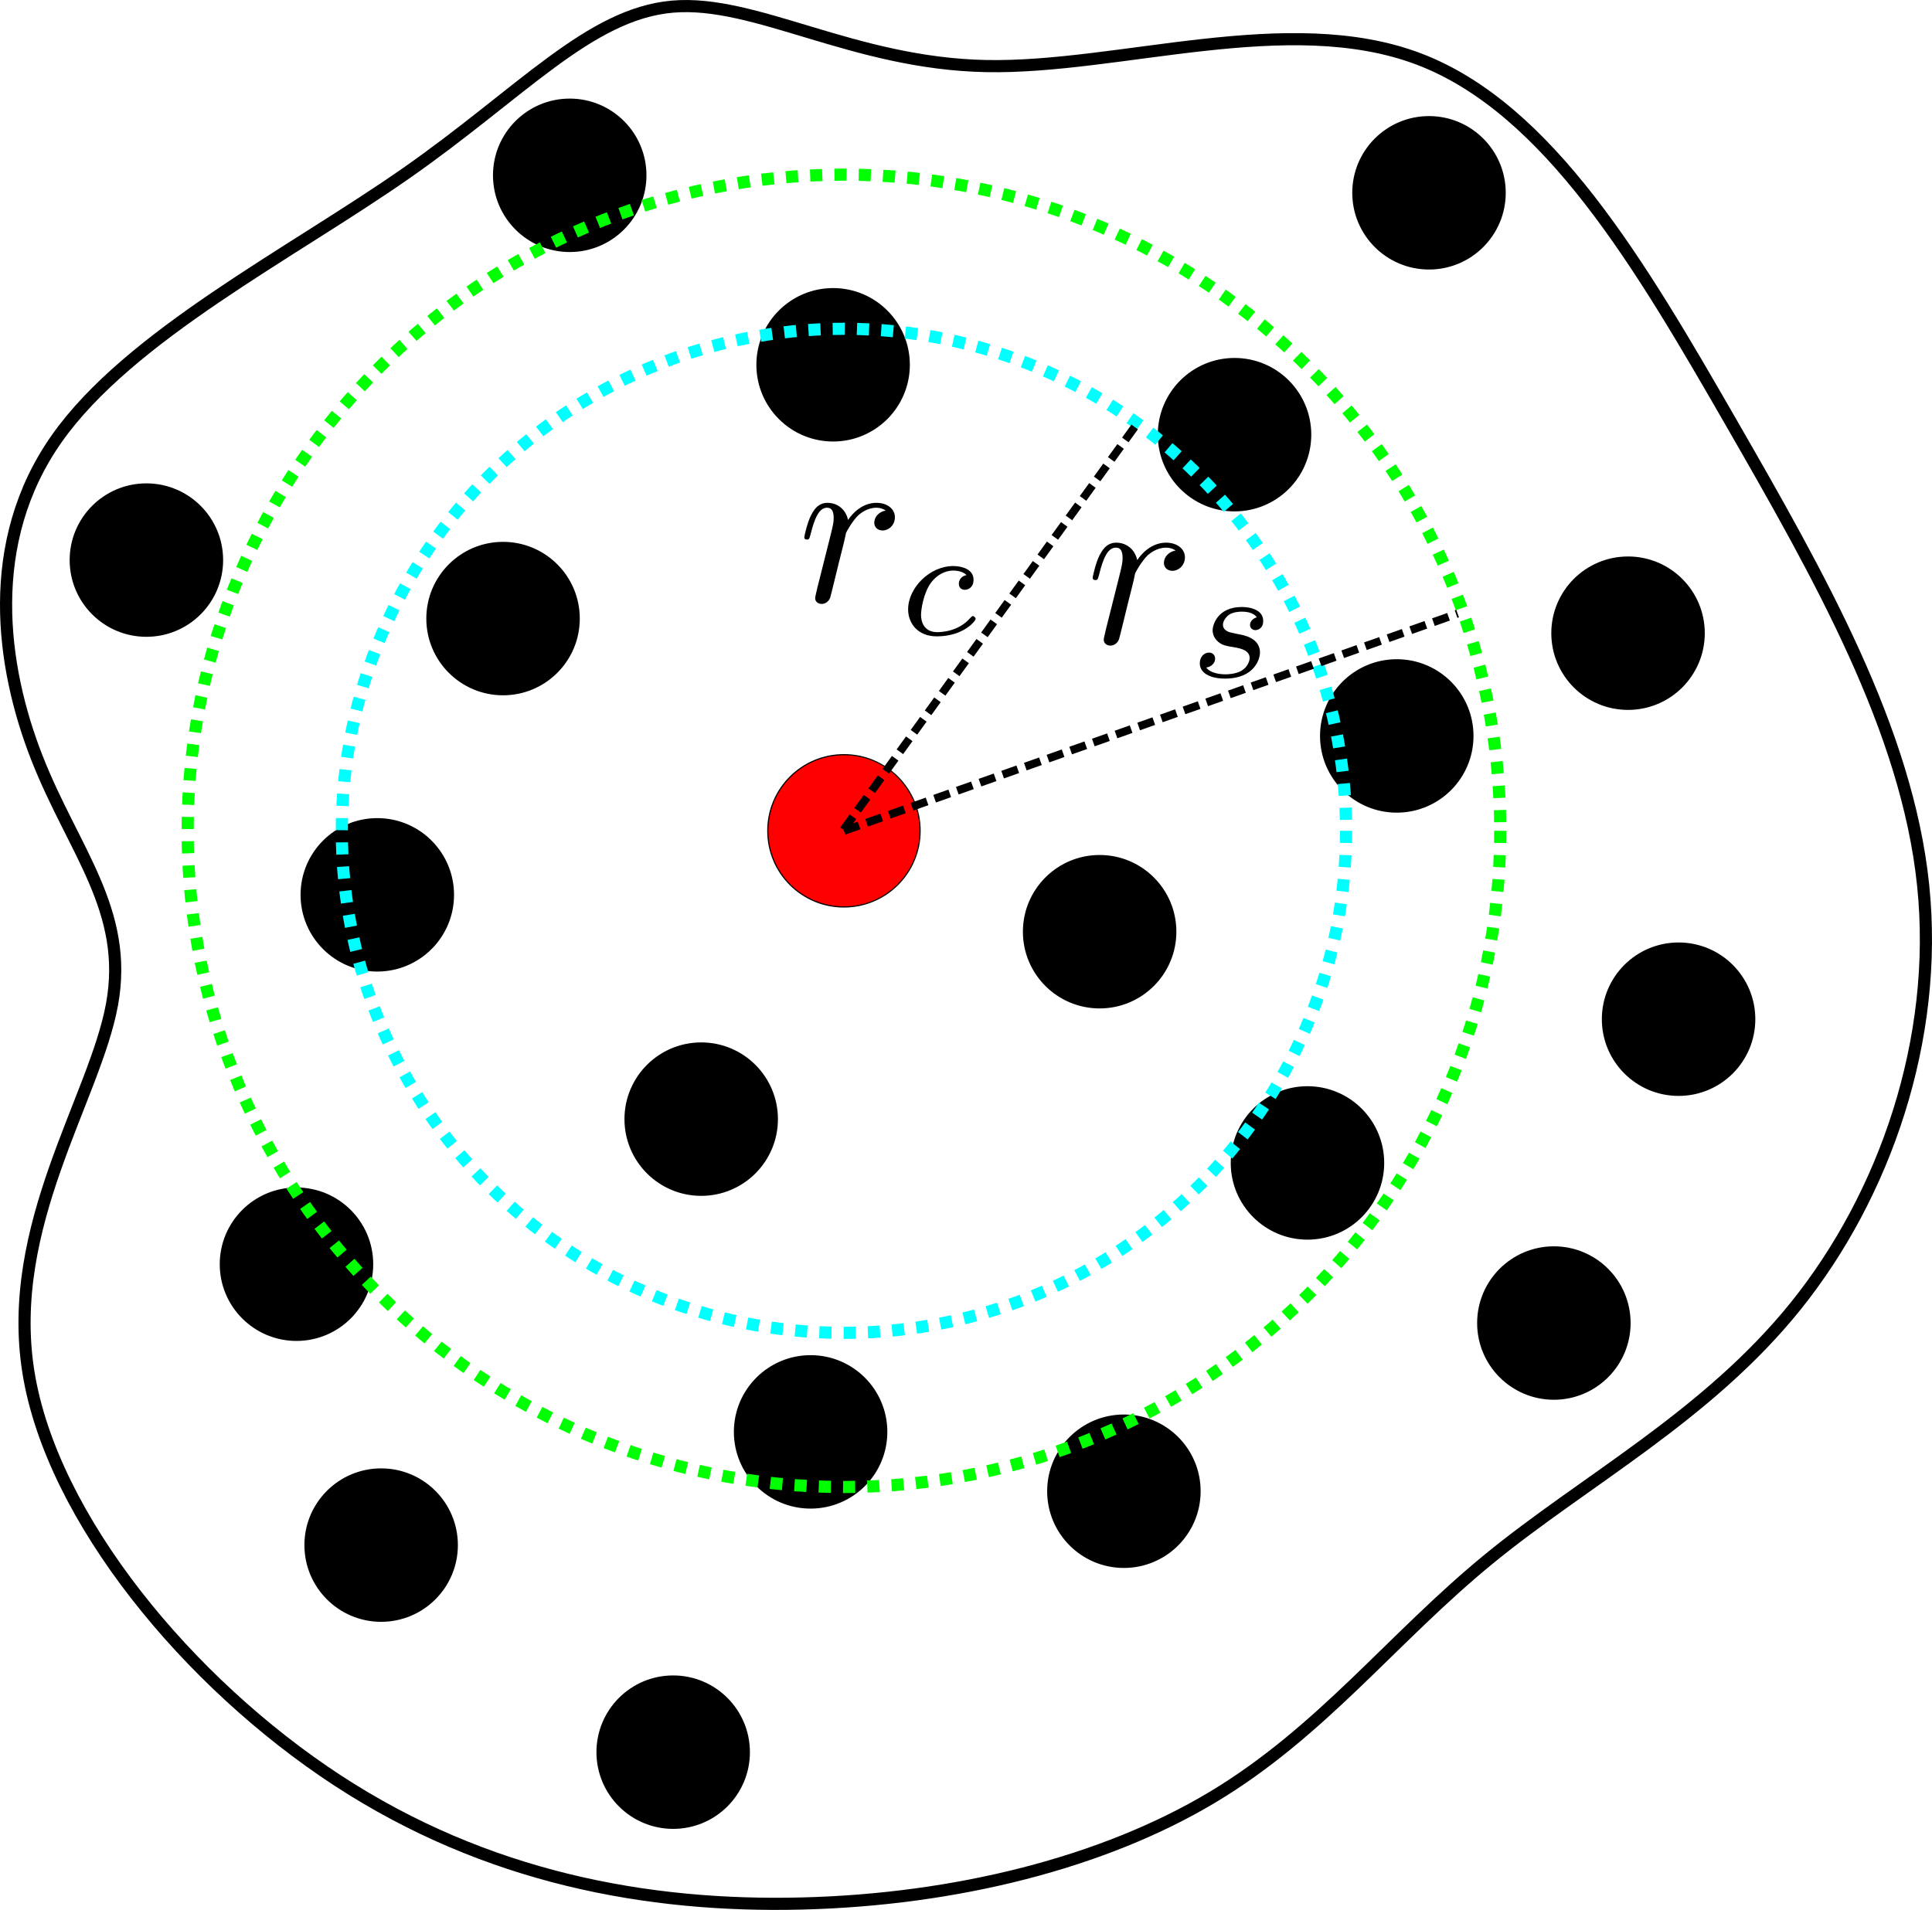
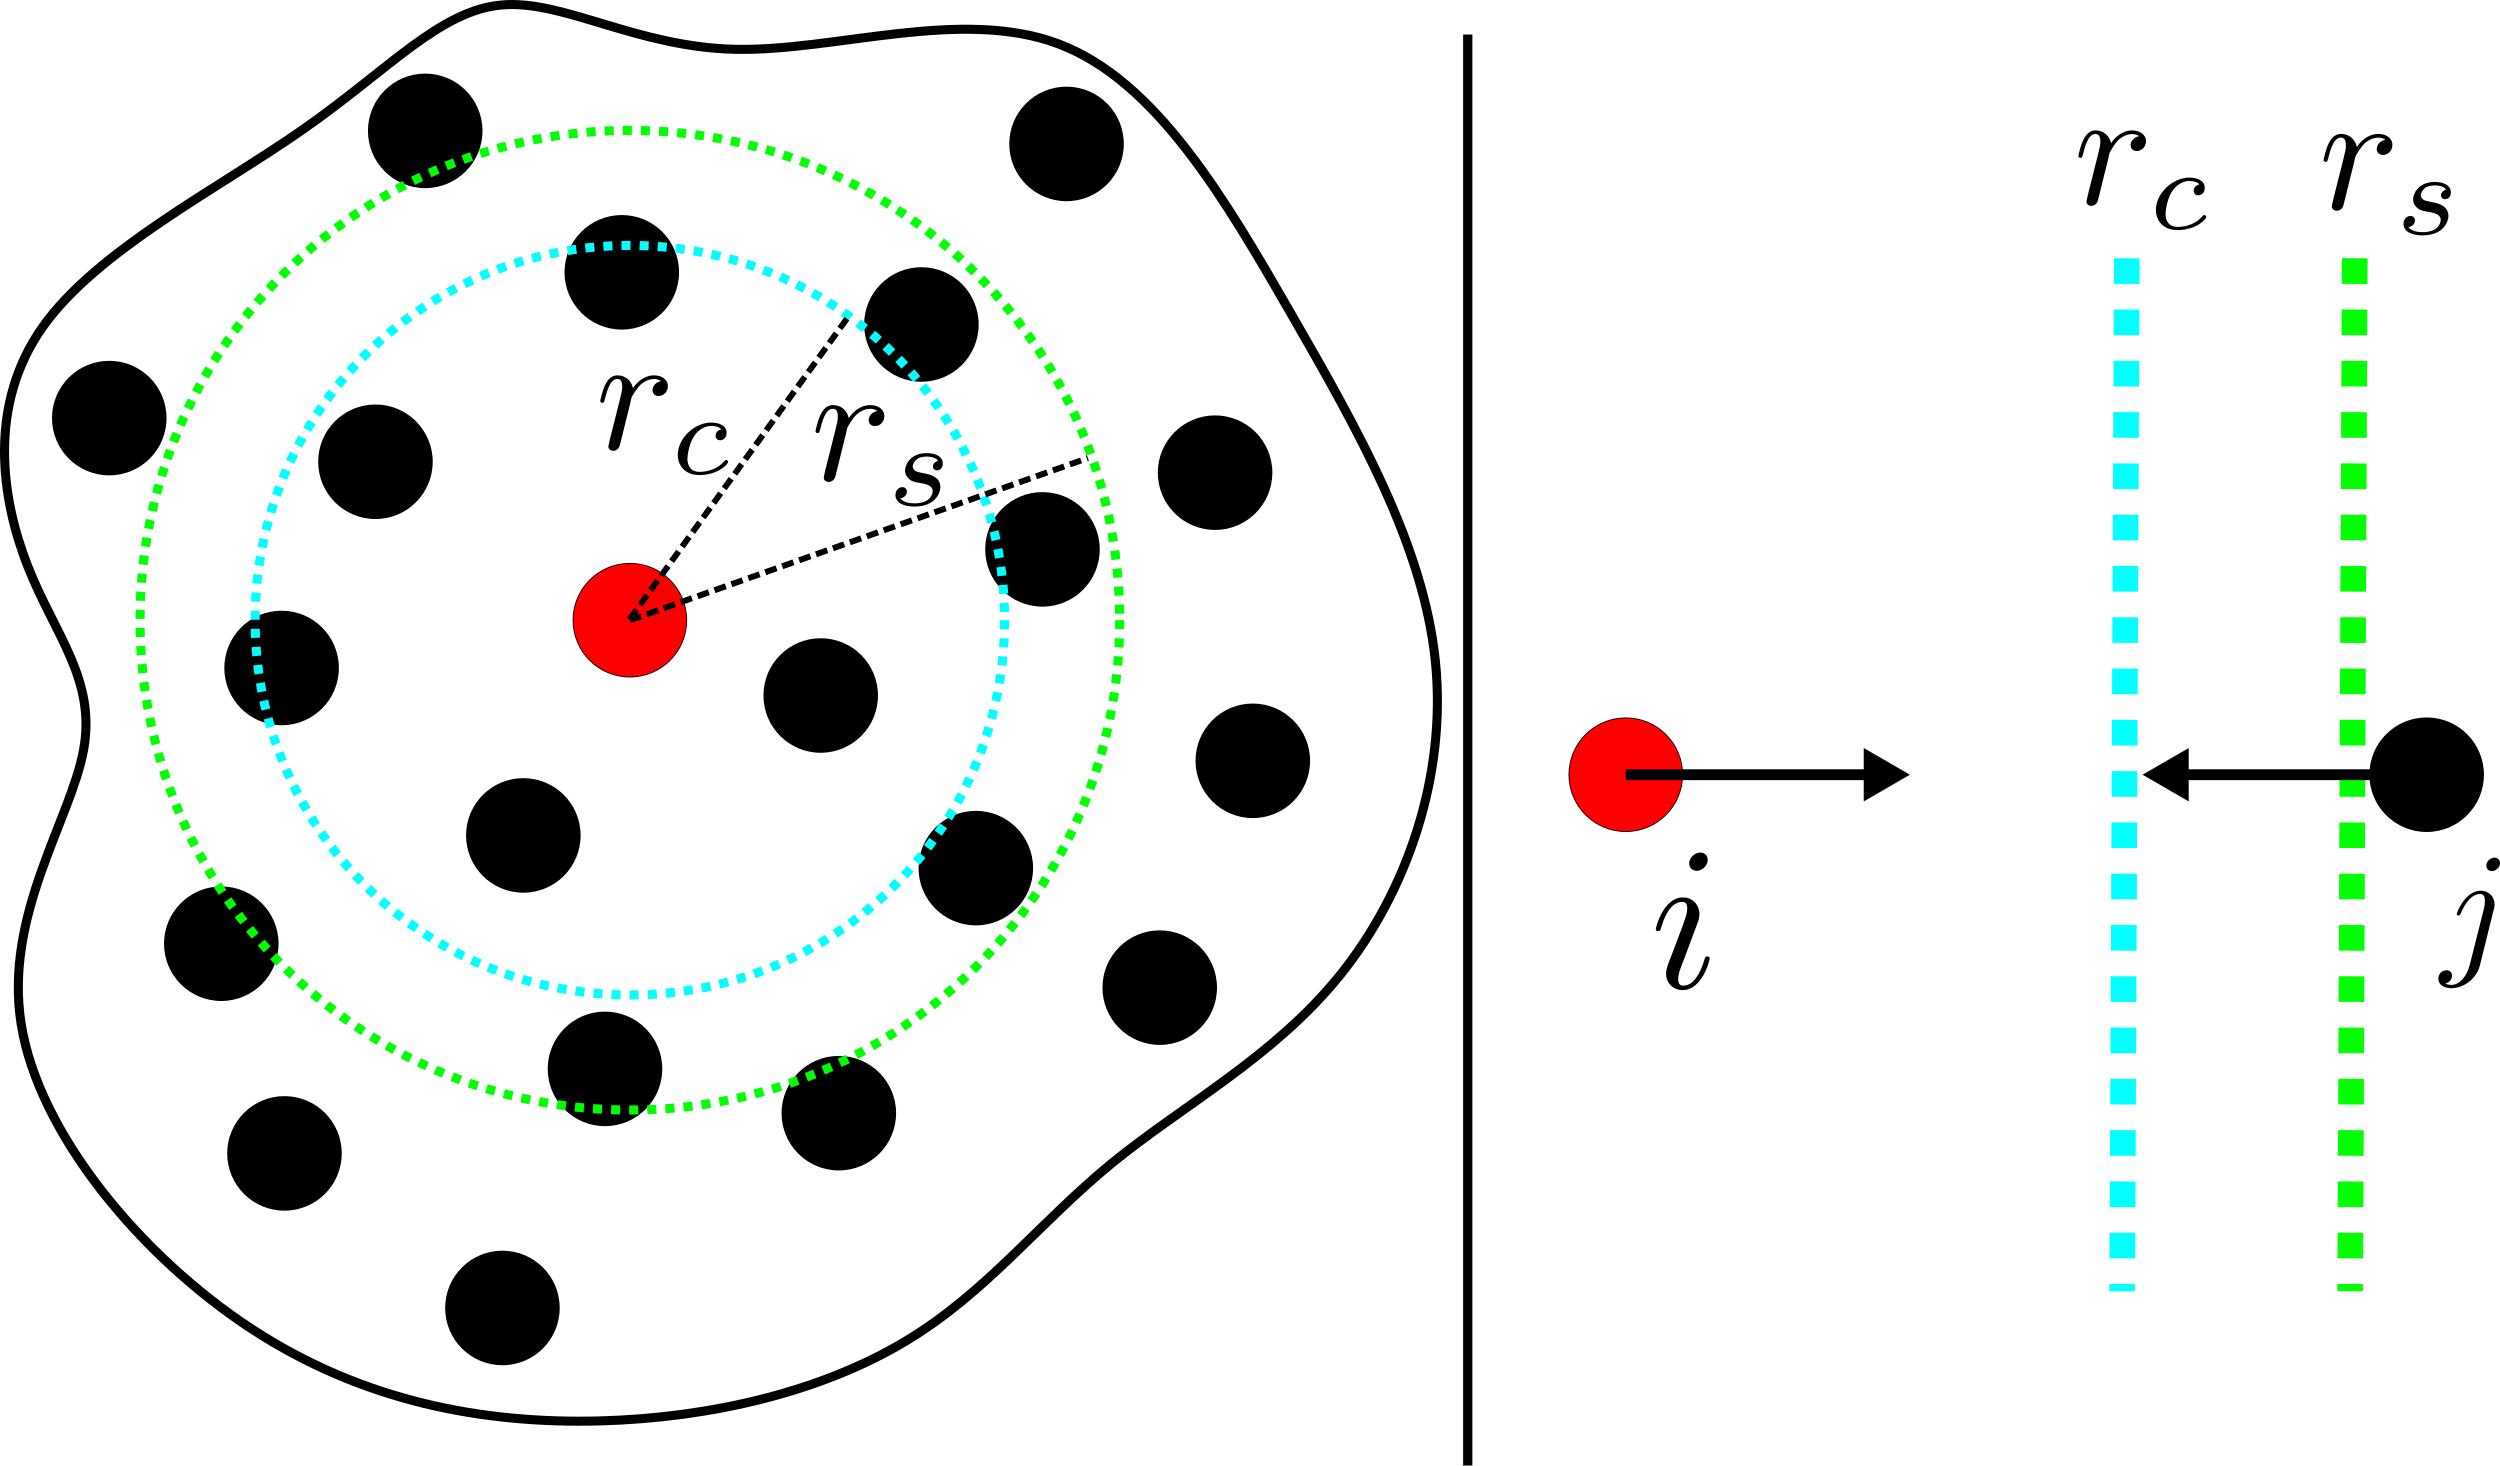
- <svg xmlns="http://www.w3.org/2000/svg" xmlns:xlink="http://www.w3.org/1999/xlink" width="843.44mm" height="833.952mm" viewBox="0 0 843.44 833.952" version="1.1" id="svg5">
+ <svg xmlns="http://www.w3.org/2000/svg" xmlns:xlink="http://www.w3.org/1999/xlink" width="1462.336mm" height="857.219mm" viewBox="0 0 1462.336 857.219" version="1.1" id="svg5">
  <defs id="defs2">
+     <marker style="overflow:visible" id="TriangleOutM" refX="0" refY="0" orient="auto">
+       <path transform="scale(0.4)" style="fill:context-stroke;fill-rule:evenodd;stroke:context-stroke;stroke-width:1pt" d="M 5.77,0 -2.88,5 V -5 Z" id="path20178" />
+     </marker>
    <g id="g1957">
      <symbol overflow="visible" id="symbol1357">
        <path style="stroke:none" d="" id="path7591" />
      </symbol>
      <symbol overflow="visible" id="symbol5509">
        <path style="stroke:none" d="m 0.875,-0.594 c -0.031,0.156 -0.094,0.391 -0.094,0.438 0,0.172 0.141,0.266 0.297,0.266 0.125,0 0.297,-0.078 0.375,-0.281 C 1.469,-0.203 1.797,-1.562 1.844,-1.75 c 0.078,-0.328 0.266,-1.016 0.312,-1.297 0.047,-0.125 0.328,-0.594 0.562,-0.812 0.078,-0.062 0.375,-0.328 0.797,-0.328 0.266,0 0.406,0.125 0.422,0.125 -0.297,0.047 -0.516,0.281 -0.516,0.547 0,0.156 0.109,0.344 0.375,0.344 0.266,0 0.547,-0.234 0.547,-0.594 0,-0.344 -0.312,-0.641 -0.828,-0.641 C 2.875,-4.406 2.438,-3.922 2.25,-3.641 2.156,-4.094 1.797,-4.406 1.328,-4.406 0.875,-4.406 0.688,-4.016 0.594,-3.844 0.422,-3.5 0.297,-2.906 0.297,-2.875 c 0,0.109 0.094,0.109 0.109,0.109 0.109,0 0.109,-0.016 0.172,-0.234 0.172,-0.703 0.375,-1.188 0.734,-1.188 0.156,0 0.297,0.078 0.297,0.453 0,0.219 -0.031,0.328 -0.156,0.844 z m 0,0" id="path4615" />
      </symbol>
      <symbol overflow="visible" id="symbol4469">
        <path style="stroke:none" d="" id="path2769" />
      </symbol>
      <symbol overflow="visible" id="symbol7273">
        <path style="stroke:none" d="m 3.047,-2.672 c -0.25,0.047 -0.344,0.234 -0.344,0.391 0,0.188 0.141,0.266 0.266,0.266 0.156,0 0.391,-0.109 0.391,-0.453 0,-0.469 -0.531,-0.609 -0.906,-0.609 -1.047,0 -2.016,0.969 -2.016,1.938 0,0.594 0.406,1.203 1.281,1.203 1.188,0 1.734,-0.688 1.734,-0.781 0,-0.047 -0.062,-0.125 -0.125,-0.125 -0.031,0 -0.047,0.016 -0.109,0.078 C 2.672,-0.125 1.859,-0.125 1.734,-0.125 c -0.5,0 -0.719,-0.344 -0.719,-0.781 0,-0.188 0.094,-0.953 0.453,-1.438 0.266,-0.344 0.625,-0.531 0.984,-0.531 0.094,0 0.422,0.016 0.594,0.203 z m 0,0" id="path9772" />
      </symbol>
      <symbol overflow="visible" id="symbol7310">
        <path style="stroke:none" d="M 2.953,-1.125 C 2.906,-0.984 2.844,-0.719 2.844,-0.719 2.703,-0.5 2.422,-0.125 2,-0.125 c -0.484,0 -0.484,-0.453 -0.484,-0.578 0,-0.406 0.188,-0.906 0.391,-1.422 C 1.953,-2.266 2,-2.359 2,-2.469 2,-2.844 1.688,-3.078 1.344,-3.078 0.641,-3.078 0.328,-2.125 0.328,-2 c 0,0.078 0.094,0.078 0.125,0.078 0.094,0 0.094,-0.031 0.125,-0.109 0.156,-0.562 0.469,-0.844 0.734,-0.844 0.125,0 0.172,0.078 0.172,0.234 0,0.172 -0.047,0.312 -0.125,0.469 -0.375,0.969 -0.375,1.172 -0.375,1.359 0,0.109 0,0.438 0.266,0.656 0.203,0.172 0.469,0.219 0.719,0.219 0.438,0 0.672,-0.234 0.906,-0.453 C 3.031,0.062 3.484,0.062 3.578,0.062 3.812,0.062 4,-0.062 4.125,-0.297 4.281,-0.578 4.375,-0.969 4.375,-1 c 0,-0.094 -0.094,-0.094 -0.109,-0.094 -0.109,0 -0.109,0.031 -0.156,0.219 -0.094,0.328 -0.219,0.75 -0.516,0.75 -0.172,0 -0.234,-0.156 -0.234,-0.344 0,-0.109 0.062,-0.375 0.109,-0.547 0.047,-0.188 0.125,-0.469 0.156,-0.625 l 0.156,-0.625 C 3.828,-2.438 3.906,-2.75 3.906,-2.781 3.906,-2.922 3.797,-3 3.672,-3 c -0.25,0 -0.312,0.203 -0.359,0.422 z m 0,0" id="path4480" />
      </symbol>
      <symbol overflow="visible" id="symbol4499">
        <path style="stroke:none" d="m 1.719,-2.75 h 0.703 c 0.141,0 0.219,0 0.219,-0.156 C 2.641,-3 2.562,-3 2.438,-3 H 1.781 l 0.25,-1.031 C 2.047,-4.062 2.062,-4.109 2.062,-4.125 c 0,-0.141 -0.109,-0.234 -0.25,-0.234 -0.172,0 -0.266,0.125 -0.328,0.297 C 1.438,-3.875 1.531,-4.219 1.219,-3 H 0.516 c -0.125,0 -0.219,0 -0.219,0.156 C 0.297,-2.75 0.375,-2.75 0.5,-2.75 H 1.156 L 0.75,-1.109 C 0.703,-0.938 0.641,-0.688 0.641,-0.594 c 0,0.406 0.359,0.656 0.75,0.656 0.781,0 1.219,-0.969 1.219,-1.062 0,-0.094 -0.094,-0.094 -0.109,-0.094 -0.094,0 -0.094,0.016 -0.156,0.141 -0.188,0.438 -0.547,0.828 -0.922,0.828 -0.156,0 -0.25,-0.094 -0.25,-0.344 0,-0.062 0.031,-0.219 0.047,-0.281 z m 0,0" id="path7907" />
      </symbol>
    </g>
    <g id="g4888">
      <symbol overflow="visible" id="symbol6498">
        <path style="stroke:none" d="" id="path738" />
      </symbol>
      <symbol overflow="visible" id="symbol5895">
        <path style="stroke:none" d="m 0.875,-0.594 c -0.031,0.156 -0.094,0.391 -0.094,0.438 0,0.172 0.141,0.266 0.297,0.266 0.125,0 0.297,-0.078 0.375,-0.281 C 1.469,-0.203 1.797,-1.562 1.844,-1.75 c 0.078,-0.328 0.266,-1.016 0.312,-1.297 0.047,-0.125 0.328,-0.594 0.562,-0.812 0.078,-0.062 0.375,-0.328 0.797,-0.328 0.266,0 0.406,0.125 0.422,0.125 -0.297,0.047 -0.516,0.281 -0.516,0.547 0,0.156 0.109,0.344 0.375,0.344 0.266,0 0.547,-0.234 0.547,-0.594 0,-0.344 -0.312,-0.641 -0.828,-0.641 C 2.875,-4.406 2.438,-3.922 2.25,-3.641 2.156,-4.094 1.797,-4.406 1.328,-4.406 0.875,-4.406 0.688,-4.016 0.594,-3.844 0.422,-3.5 0.297,-2.906 0.297,-2.875 c 0,0.109 0.094,0.109 0.109,0.109 0.109,0 0.109,-0.016 0.172,-0.234 0.172,-0.703 0.375,-1.188 0.734,-1.188 0.156,0 0.297,0.078 0.297,0.453 0,0.219 -0.031,0.328 -0.156,0.844 z m 0,0" id="path6988" />
      </symbol>
      <symbol overflow="visible" id="symbol6311">
        <path style="stroke:none" d="" id="path5696" />
      </symbol>
      <symbol overflow="visible" id="symbol1459">
        <path style="stroke:none" d="m 3,-2.625 c -0.172,0.047 -0.297,0.188 -0.297,0.328 0,0.172 0.141,0.234 0.234,0.234 0.078,0 0.344,-0.047 0.344,-0.406 0,-0.453 -0.5,-0.609 -0.938,-0.609 -1.078,0 -1.281,0.812 -1.281,1.016 0,0.266 0.156,0.438 0.25,0.516 0.172,0.141 0.297,0.172 0.781,0.25 0.156,0.031 0.594,0.109 0.594,0.453 0,0.125 -0.078,0.391 -0.359,0.562 C 2.047,-0.125 1.703,-0.125 1.625,-0.125 1.344,-0.125 0.953,-0.188 0.781,-0.422 1.016,-0.453 1.172,-0.625 1.172,-0.812 c 0,-0.172 -0.125,-0.266 -0.266,-0.266 -0.203,0 -0.406,0.172 -0.406,0.469 0,0.422 0.438,0.672 1.109,0.672 1.297,0 1.531,-0.875 1.531,-1.141 0,-0.641 -0.703,-0.766 -0.969,-0.812 -0.062,-0.016 -0.234,-0.047 -0.281,-0.062 -0.25,-0.047 -0.375,-0.188 -0.375,-0.344 0,-0.156 0.125,-0.344 0.281,-0.453 0.188,-0.109 0.422,-0.125 0.547,-0.125 0.141,0 0.5,0.016 0.656,0.25 z m 0,0" id="path5231" />
      </symbol>
    </g>
+     <marker style="overflow:visible" id="TriangleOutM-5" refX="0" refY="0" orient="auto">
+       <path transform="scale(0.4)" style="fill:context-stroke;fill-rule:evenodd;stroke:context-stroke;stroke-width:1pt" d="M 5.77,0 -2.88,5 V -5 Z" id="path20178-3" />
+     </marker>
+     <g id="g6523">
+       <symbol overflow="visible" id="symbol9513">
+         <path style="stroke:none" d="" id="path9221" />
+       </symbol>
+       <symbol overflow="visible" id="symbol7662">
+         <path style="stroke:none" d="m 2.828,-6.234 c 0,-0.203 -0.141,-0.359 -0.359,-0.359 -0.281,0 -0.547,0.266 -0.547,0.531 0,0.188 0.141,0.359 0.375,0.359 0.234,0 0.531,-0.234 0.531,-0.531 z m -0.75,3.75 c 0.109,-0.281 0.109,-0.312 0.219,-0.578 0.078,-0.203 0.125,-0.344 0.125,-0.531 0,-0.438 -0.312,-0.812 -0.812,-0.812 -0.938,0 -1.312,1.453 -1.312,1.531 0,0.109 0.094,0.109 0.109,0.109 0.109,0 0.109,-0.031 0.156,-0.188 0.281,-0.938 0.672,-1.234 1.016,-1.234 0.078,0 0.25,0 0.25,0.312 0,0.219 -0.078,0.422 -0.109,0.531 -0.078,0.25 -0.531,1.406 -0.688,1.844 -0.109,0.25 -0.234,0.578 -0.234,0.797 0,0.469 0.344,0.812 0.812,0.812 0.938,0 1.312,-1.438 1.312,-1.531 0,-0.109 -0.094,-0.109 -0.125,-0.109 -0.094,0 -0.094,0.031 -0.141,0.188 -0.188,0.625 -0.516,1.234 -1.016,1.234 -0.172,0 -0.25,-0.094 -0.25,-0.328 0,-0.25 0.062,-0.391 0.297,-1 z m 0,0" id="path2511" />
+       </symbol>
+     </g>
+     <g id="g2300">
+       <symbol overflow="visible" id="symbol3478">
+         <path style="stroke:none" d="" id="path7417" />
+       </symbol>
+       <symbol overflow="visible" id="symbol3013">
+         <path style="stroke:none" d="m 3.953,-6.234 c 0,-0.188 -0.141,-0.359 -0.375,-0.359 -0.234,0 -0.531,0.234 -0.531,0.531 0,0.203 0.141,0.359 0.375,0.359 0.266,0 0.531,-0.266 0.531,-0.531 z m -2,6.734 c -0.188,0.75 -0.672,1.328 -1.219,1.328 -0.062,0 -0.219,0 -0.391,-0.094 0.297,-0.062 0.438,-0.328 0.438,-0.531 0,-0.156 -0.109,-0.344 -0.375,-0.344 -0.25,0 -0.531,0.203 -0.531,0.562 0,0.406 0.391,0.625 0.875,0.625 0.703,0 1.625,-0.531 1.875,-1.516 L 3.531,-3.125 c 0.062,-0.188 0.062,-0.328 0.062,-0.359 0,-0.578 -0.422,-0.922 -0.922,-0.922 -1.016,0 -1.578,1.453 -1.578,1.531 0,0.109 0.094,0.109 0.109,0.109 0.094,0 0.109,-0.016 0.188,-0.203 0.25,-0.609 0.703,-1.219 1.25,-1.219 0.141,0 0.312,0.047 0.312,0.453 0,0.234 -0.016,0.344 -0.062,0.516 z m 0,0" id="path4544" />
+       </symbol>
+     </g>
+     <g id="g3974">
+       <symbol overflow="visible" id="symbol929">
+         <path style="stroke:none" d="" id="path5505" />
+       </symbol>
+       <symbol overflow="visible" id="symbol6890">
+         <path style="stroke:none" d="m 0.875,-0.594 c -0.031,0.156 -0.094,0.391 -0.094,0.438 0,0.172 0.141,0.266 0.297,0.266 0.125,0 0.297,-0.078 0.375,-0.281 C 1.469,-0.203 1.797,-1.562 1.844,-1.75 c 0.078,-0.328 0.266,-1.016 0.312,-1.297 0.047,-0.125 0.328,-0.594 0.562,-0.812 0.078,-0.062 0.375,-0.328 0.797,-0.328 0.266,0 0.406,0.125 0.422,0.125 -0.297,0.047 -0.516,0.281 -0.516,0.547 0,0.156 0.109,0.344 0.375,0.344 0.266,0 0.547,-0.234 0.547,-0.594 0,-0.344 -0.312,-0.641 -0.828,-0.641 C 2.875,-4.406 2.438,-3.922 2.25,-3.641 2.156,-4.094 1.797,-4.406 1.328,-4.406 0.875,-4.406 0.688,-4.016 0.594,-3.844 0.422,-3.5 0.297,-2.906 0.297,-2.875 c 0,0.109 0.094,0.109 0.109,0.109 0.109,0 0.109,-0.016 0.172,-0.234 0.172,-0.703 0.375,-1.188 0.734,-1.188 0.156,0 0.297,0.078 0.297,0.453 0,0.219 -0.031,0.328 -0.156,0.844 z m 0,0" id="path7459" />
+       </symbol>
+       <symbol overflow="visible" id="symbol6406">
+         <path style="stroke:none" d="" id="path1804" />
+       </symbol>
+       <symbol overflow="visible" id="symbol2171">
+         <path style="stroke:none" d="m 1.719,-2.75 h 0.703 c 0.141,0 0.219,0 0.219,-0.156 C 2.641,-3 2.562,-3 2.438,-3 H 1.781 l 0.25,-1.031 C 2.047,-4.062 2.062,-4.109 2.062,-4.125 c 0,-0.141 -0.109,-0.234 -0.25,-0.234 -0.172,0 -0.266,0.125 -0.328,0.297 C 1.438,-3.875 1.531,-4.219 1.219,-3 H 0.516 c -0.125,0 -0.219,0 -0.219,0.156 C 0.297,-2.75 0.375,-2.75 0.5,-2.75 H 1.156 L 0.75,-1.109 C 0.703,-0.938 0.641,-0.688 0.641,-0.594 c 0,0.406 0.359,0.656 0.75,0.656 0.781,0 1.219,-0.969 1.219,-1.062 0,-0.094 -0.094,-0.094 -0.109,-0.094 -0.094,0 -0.094,0.016 -0.156,0.141 -0.188,0.438 -0.547,0.828 -0.922,0.828 -0.156,0 -0.25,-0.094 -0.25,-0.344 0,-0.062 0.031,-0.219 0.047,-0.281 z m 0,0" id="path5483" />
+       </symbol>
+     </g>
  </defs>
  <g id="layer1" transform="translate(420.0879,291.6004)">
    <circle style="opacity:1;fill:#000000;stroke:#000000;stroke-width:1;stroke-linecap:round;stroke-linejoin:round;stroke-dashoffset:37.795;stroke-opacity:1;paint-order:stroke fill markers" id="path846" cx="59.972" cy="115.225" r="33" />
    <circle style="fill:#000000;stroke:#000000;stroke-width:1;stroke-linecap:round;stroke-linejoin:round;stroke-dashoffset:37.795;stroke-opacity:1;paint-order:stroke fill markers" id="path846-3" cx="189.689" cy="29.741" r="33" />
    <circle style="fill:#000000;stroke:#000000;stroke-width:1;stroke-linecap:round;stroke-linejoin:round;stroke-dashoffset:37.795;stroke-opacity:1;paint-order:stroke fill markers" id="path846-6" cx="118.866" cy="-101.801" r="33" />
    <circle style="fill:#000000;stroke:#000000;stroke-width:1;stroke-linecap:round;stroke-linejoin:round;stroke-dashoffset:37.795;stroke-opacity:1;paint-order:stroke fill markers" id="path846-7" cx="150.706" cy="216.188" r="33" />
    <circle style="fill:#000000;stroke:#000000;stroke-width:1;stroke-linecap:round;stroke-linejoin:round;stroke-dashoffset:37.795;stroke-opacity:1;paint-order:stroke fill markers" id="path846-5" cx="258.275" cy="286.098" r="33" />
    <circle style="fill:#ff0000;stroke:#000000;stroke-width:1;stroke-linecap:round;stroke-linejoin:round;stroke-dashoffset:37.795;stroke-opacity:1;paint-order:stroke fill markers" id="path846-35" cx="-51.656" cy="71.173" r="33" />
+     <circle style="fill:#ff0000;stroke:#000000;stroke-width:1;stroke-linecap:round;stroke-linejoin:round;stroke-dashoffset:37.795;stroke-opacity:1;paint-order:stroke fill markers" id="path846-35-6" cx="530.878" cy="161.558" r="33" />
    <circle style="fill:#000000;stroke:#000000;stroke-width:1;stroke-linecap:round;stroke-linejoin:round;stroke-dashoffset:37.795;stroke-opacity:1;paint-order:stroke fill markers" id="path846-62" cx="-200.475" cy="-21.502" r="33" />
    <circle style="fill:#000000;stroke:#000000;stroke-width:1;stroke-linecap:round;stroke-linejoin:round;stroke-dashoffset:37.795;stroke-opacity:1;paint-order:stroke fill markers" id="path846-9" cx="-56.383" cy="-132.316" r="33" />
    <circle style="fill:#000000;stroke:#000000;stroke-width:1;stroke-linecap:round;stroke-linejoin:round;stroke-dashoffset:37.795;stroke-opacity:1;paint-order:stroke fill markers" id="path846-9-9" cx="-255.373" cy="99.125" r="33" />
    <circle style="fill:#000000;stroke:#000000;stroke-width:1;stroke-linecap:round;stroke-linejoin:round;stroke-dashoffset:37.795;stroke-opacity:1;paint-order:stroke fill markers" id="path846-9-3" cx="-253.693" cy="383.06" r="33" />
    <circle style="fill:#000000;stroke:#000000;stroke-width:1;stroke-linecap:round;stroke-linejoin:round;stroke-dashoffset:37.795;stroke-opacity:1;paint-order:stroke fill markers" id="path846-9-6" cx="-171.369" cy="-215.051" r="33" />
    <circle style="fill:#000000;stroke:#000000;stroke-width:1;stroke-linecap:round;stroke-linejoin:round;stroke-dashoffset:37.795;stroke-opacity:1;paint-order:stroke fill markers" id="path846-9-0" cx="290.655" cy="-15.121" r="33" />
    <circle style="fill:#000000;stroke:#000000;stroke-width:1;stroke-linecap:round;stroke-linejoin:round;stroke-dashoffset:37.795;stroke-opacity:1;paint-order:stroke fill markers" id="path846-9-62" cx="312.72" cy="153.424" r="33" />
    <circle style="fill:#000000;stroke:#000000;stroke-width:1;stroke-linecap:round;stroke-linejoin:round;stroke-miterlimit:4;stroke-dasharray:none;stroke-dashoffset:37.795;stroke-opacity:1;paint-order:stroke fill markers" id="path846-9-61" cx="-356.178" cy="-47.042" r="33" />
    <circle style="fill:#000000;stroke:#000000;stroke-width:1;stroke-linecap:round;stroke-linejoin:round;stroke-dashoffset:37.795;stroke-opacity:1;paint-order:stroke fill markers" id="path846-9-8" cx="-290.655" cy="260.413" r="33" />
    <circle style="fill:#000000;stroke:#000000;stroke-width:1;stroke-linecap:round;stroke-linejoin:round;stroke-dashoffset:37.795;stroke-opacity:1;paint-order:stroke fill markers" id="path846-1" cx="-113.971" cy="197.064" r="33" />
    <circle style="fill:#000000;stroke:#000000;stroke-width:1;stroke-linecap:round;stroke-linejoin:round;stroke-dashoffset:37.795;stroke-opacity:1;paint-order:stroke fill markers" id="path846-2" cx="70.564" cy="359.538" r="33" />
    <circle style="fill:#000000;stroke:#000000;stroke-width:1;stroke-linecap:round;stroke-linejoin:round;stroke-dashoffset:37.795;stroke-opacity:1;paint-order:stroke fill markers" id="path846-2-2" cx="-126.202" cy="473.472" r="33" />
    <circle style="fill:#000000;stroke:#000000;stroke-width:1;stroke-linecap:round;stroke-linejoin:round;stroke-dashoffset:37.795;stroke-opacity:1;paint-order:stroke fill markers" id="path846-2-0" cx="203.762" cy="-207.412" r="33" />
    <circle style="fill:#000000;stroke:#000000;stroke-width:1;stroke-linecap:round;stroke-linejoin:round;stroke-dashoffset:37.795;stroke-opacity:1;paint-order:stroke fill markers" id="path846-70" cx="-66.208" cy="333.624" r="33" />
    <path style="opacity:1;fill:none;stroke:#000000;stroke-width:5.3;stroke-linecap:round;stroke-linejoin:round;stroke-miterlimit:4;stroke-dasharray:none;stroke-dashoffset:37.795;stroke-opacity:1;paint-order:stroke fill markers" d="m -242.67,-216.029 c -50.221,35.106 -120.982,70.942 -152.684,116.009 -31.703,45.068 -24.348,99.366 -8.51,139.602 15.838,40.237 40.157,66.41 32.681,107.379 -7.476,40.968 -46.745,96.729 -36.496,160.603 10.249,63.873 70.015,135.854 135.019,178.303 65.004,42.449 135.242,55.363 202.588,53.694 67.347,-1.669 131.798,-17.921 179.419,-46.485 47.62,-28.564 78.407,-69.438 120.481,-103.9 42.074,-34.462 95.433,-62.51 134.083,-110.586 38.65,-48.076 62.589,-116.177 55.571,-183.718 -7.018,-67.54 -44.992,-134.516 -84.081,-202.435 -39.089,-67.919 -79.29,-136.777 -136.205,-158.315 -56.915,-21.538 -130.538,4.243 -188.705,3.128 -58.167,-1.115 -100.873,-29.127 -137.067,-25.944 -36.194,3.183 -65.874,37.56 -116.094,72.666 z" id="path1185" />
    <circle style="opacity:1;fill:none;stroke:#00ffff;stroke-width:5.3;stroke-linecap:butt;stroke-linejoin:round;stroke-miterlimit:4;stroke-dasharray:5.3, 5.3;stroke-dashoffset:0;stroke-opacity:1;paint-order:stroke fill markers" id="path1668" cx="-51.656" cy="71.173" r="219.208" />
    <circle style="fill:none;stroke:#00ff00;stroke-width:5.3;stroke-linecap:butt;stroke-linejoin:round;stroke-miterlimit:4;stroke-dasharray:5.3, 5.3;stroke-dashoffset:0;stroke-opacity:1;paint-order:stroke fill markers" id="path1668-9" cx="-51.656" cy="71.173" r="286.52" />
-     <path style="opacity:1;fill:#00ffff;stroke:#000000;stroke-width:3.5;stroke-linecap:butt;stroke-linejoin:round;stroke-miterlimit:4;stroke-dasharray:7,3.5;stroke-dashoffset:0;stroke-opacity:1;paint-order:stroke fill markers" d="M -51.656,71.173 216.256,-23.688" id="path1855" />
-     <path style="fill:#00ffff;stroke:#000000;stroke-width:3.5;stroke-linecap:butt;stroke-linejoin:round;stroke-miterlimit:4;stroke-dasharray:7,3.5;stroke-dashoffset:0;stroke-opacity:1;paint-order:stroke fill markers" d="M -51.839,70.702 75.928,-106.073" id="path1855-7" />
+     <path style="opacity:1;fill:#00ffff;stroke:#000000;stroke-width:3.5;stroke-linecap:butt;stroke-linejoin:round;stroke-miterlimit:4;stroke-dasharray:7, 3.5;stroke-dashoffset:0;stroke-opacity:1;paint-order:stroke fill markers" d="M -51.656,71.173 216.256,-23.688" id="path1855" />
+     <path style="fill:#00ffff;stroke:#000000;stroke-width:3.5;stroke-linecap:butt;stroke-linejoin:round;stroke-miterlimit:4;stroke-dasharray:7, 3.5;stroke-dashoffset:0;stroke-opacity:1;paint-order:stroke fill markers" d="M -51.839,70.702 75.928,-106.073" id="path1855-7" />
    <g transform="matrix(9.776428,0,0,9.776428,-970.5622,-830.2731)" id="g2040">
      <g id="g3741">
        <g style="fill:#000000;fill-opacity:1" id="g3363">
          <use xlink:href="#symbol5509" x="91.925" y="81.963" id="use7875" width="100%" height="100%" />
        </g>
        <g style="fill:#000000;fill-opacity:1" id="g6320">
          <use xlink:href="#symbol7273" x="96.42" y="83.457" id="use5056" width="100%" height="100%" />
+         </g>
+       </g>
+     </g>
+     <g transform="matrix(9.776428,0,0,9.776428,-105.962,-973.5536)" id="g2040-6">
+       <g id="g3741-2">
+         <g style="fill:#000000;fill-opacity:1" id="g3363-9">
+           <use xlink:href="#symbol5509" x="91.925" y="81.963" id="use7875-1" width="100%" height="100%" />
+         </g>
+         <g style="fill:#000000;fill-opacity:1" id="g6320-2">
+           <use xlink:href="#symbol7273" x="96.42" y="83.457" id="use5056-7" width="100%" height="100%" />
        </g>
      </g>
    </g>
    <g transform="matrix(9.953737,0,0,9.953737,-861.0185,-826.63)" id="g2811">
      <g id="g6431">
        <g style="fill:#000000;fill-opacity:1" id="g5206">
          <use xlink:href="#symbol5895" x="91.925" y="81.963" id="use9417" width="100%" height="100%" />
        </g>
        <g style="fill:#000000;fill-opacity:1" id="g9462">
          <use xlink:href="#symbol1459" x="96.42" y="83.457" id="use5322" width="100%" height="100%" />
        </g>
      </g>
    </g>
+     <g transform="matrix(9.953737,0,0,9.953737,21.09983,-985.2497)" id="g2811-0">
+       <g id="g6431-9">
+         <g style="fill:#000000;fill-opacity:1" id="g5206-3">
+           <use xlink:href="#symbol5895" x="91.925" y="81.963" id="use9417-6" width="100%" height="100%" />
+         </g>
+         <g style="fill:#000000;fill-opacity:1" id="g9462-0">
+           <use xlink:href="#symbol1459" x="96.42" y="83.457" id="use5322-6" width="100%" height="100%" />
+         </g>
+       </g>
+     </g>
+     <path style="fill:#00ffff;fill-opacity:0.035;stroke:#00ff00;stroke-width:15;stroke-miterlimit:4;stroke-dasharray:15, 15;stroke-dashoffset:0;stroke-opacity:0.992" d="m 957.273,-140.529 -2.677,604.174" id="path14115" />
+     <path style="fill:#00ffff;fill-opacity:0.035;stroke:#00ffff;stroke-width:15;stroke-miterlimit:4;stroke-dasharray:15, 15;stroke-dashoffset:0;stroke-opacity:0.981" d="m 823.956,-140.529 -2.677,604.174" id="path14115-3" />
+     <circle style="fill:#000000;stroke:#000000;stroke-width:1;stroke-linecap:round;stroke-linejoin:round;stroke-dashoffset:37.795;stroke-opacity:1;paint-order:stroke fill markers" id="path846-9-0-7" cx="999.348" cy="161.558" r="33" />
+     <path style="fill:#00ffff;fill-opacity:0.035;stroke:#000000;stroke-width:6.341;stroke-miterlimit:4;stroke-dasharray:none;stroke-dashoffset:0;stroke-opacity:0.998;marker-end:url(#TriangleOutM)" d="M 530.878,161.558 H 679.067" id="path19609" />
+     <path style="fill:#00ffff;fill-opacity:0.035;stroke:#000000;stroke-width:6.341;stroke-miterlimit:4;stroke-dasharray:none;stroke-dashoffset:0;stroke-opacity:0.998;marker-end:url(#TriangleOutM-5)" d="M 999.348,161.558 H 851.159" id="path19609-5" />
+     <g transform="matrix(12.00949,0,0,12.00949,-559.1035,-698.0886)" id="g20578">
+       <g id="g2731">
+         <g style="fill:#000000;fill-opacity:1" id="g3462">
+           <use xlink:href="#symbol7662" x="91.925" y="81.963" id="use4618" width="100%" height="100%" />
+         </g>
+       </g>
+     </g>
+     <g transform="matrix(8.842191,0,0,8.842191,194.4753,-456.3813)" id="g20825">
+       <g id="g2716">
+         <g style="fill:#000000;fill-opacity:1" id="g9802">
+           <use xlink:href="#symbol3013" x="91.925" y="81.963" id="use6614" width="100%" height="100%" />
+         </g>
+       </g>
+     </g>
+     <path style="fill:#00ffff;fill-opacity:0.035;stroke:#000000;stroke-width:5.427;stroke-miterlimit:4;stroke-dasharray:none;stroke-dashoffset:0;stroke-opacity:0.992" d="M 438.449,-271.403 V 565.618" id="path21428" />
  </g>
</svg>
